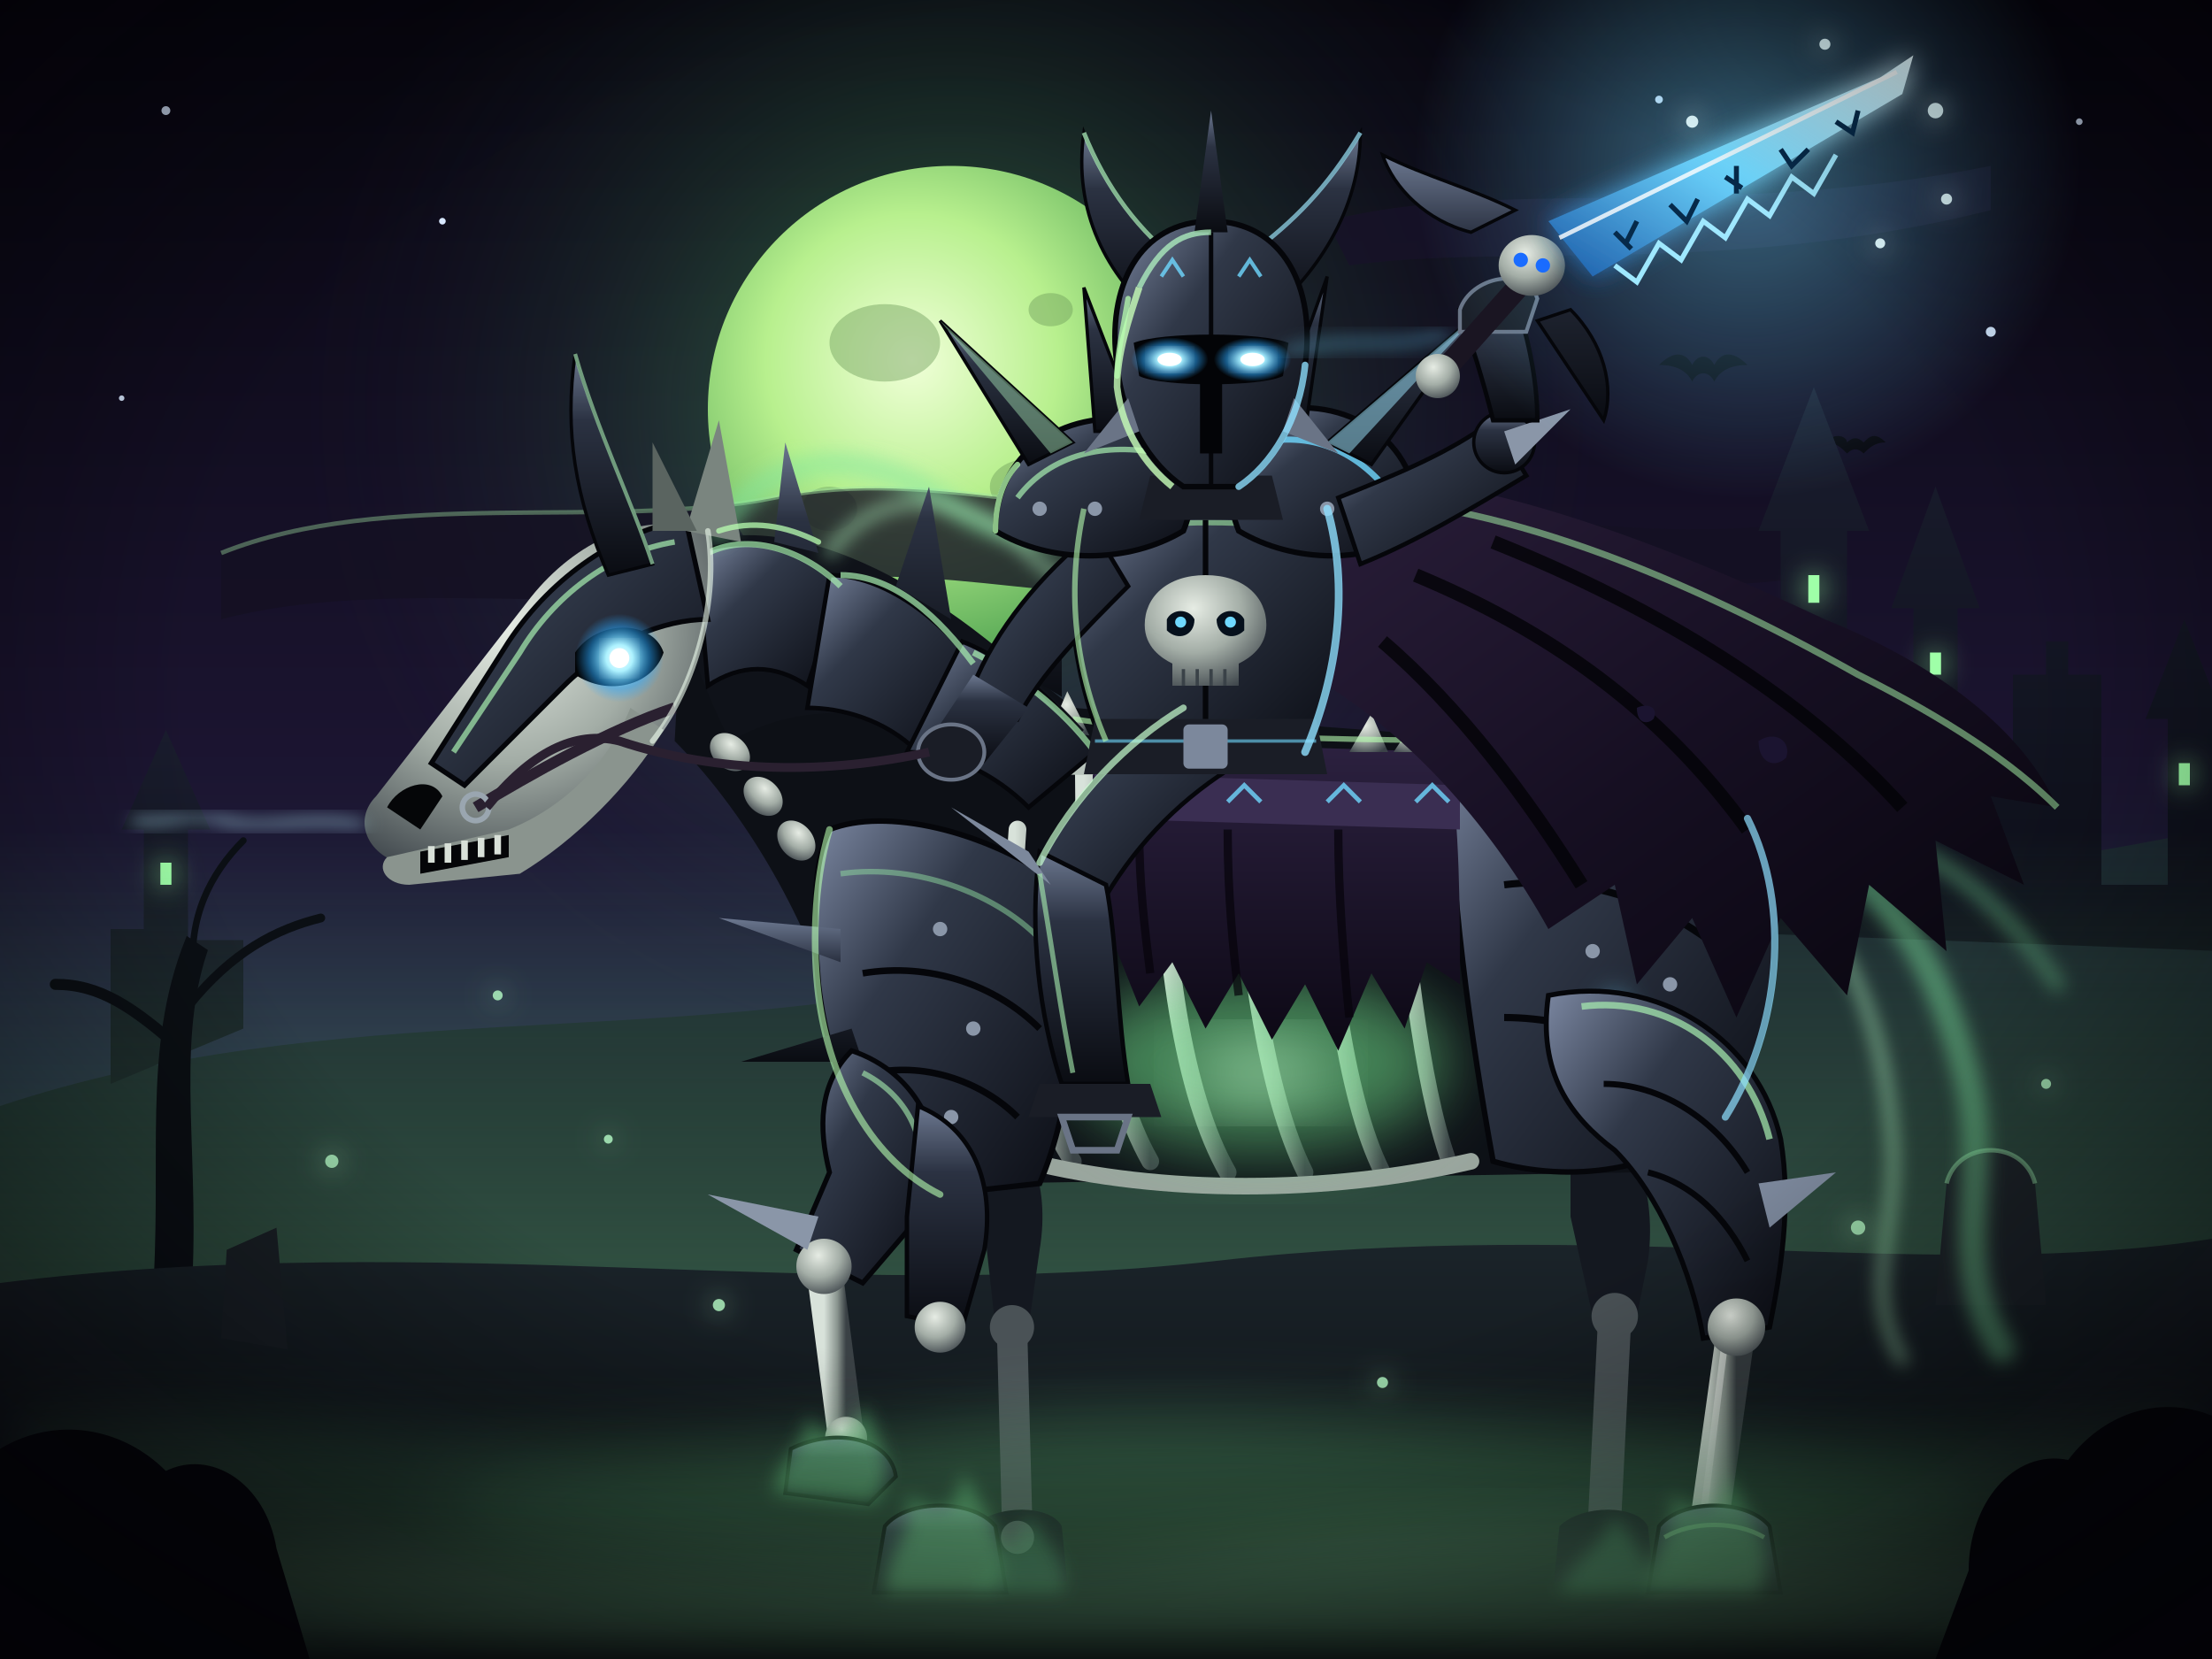
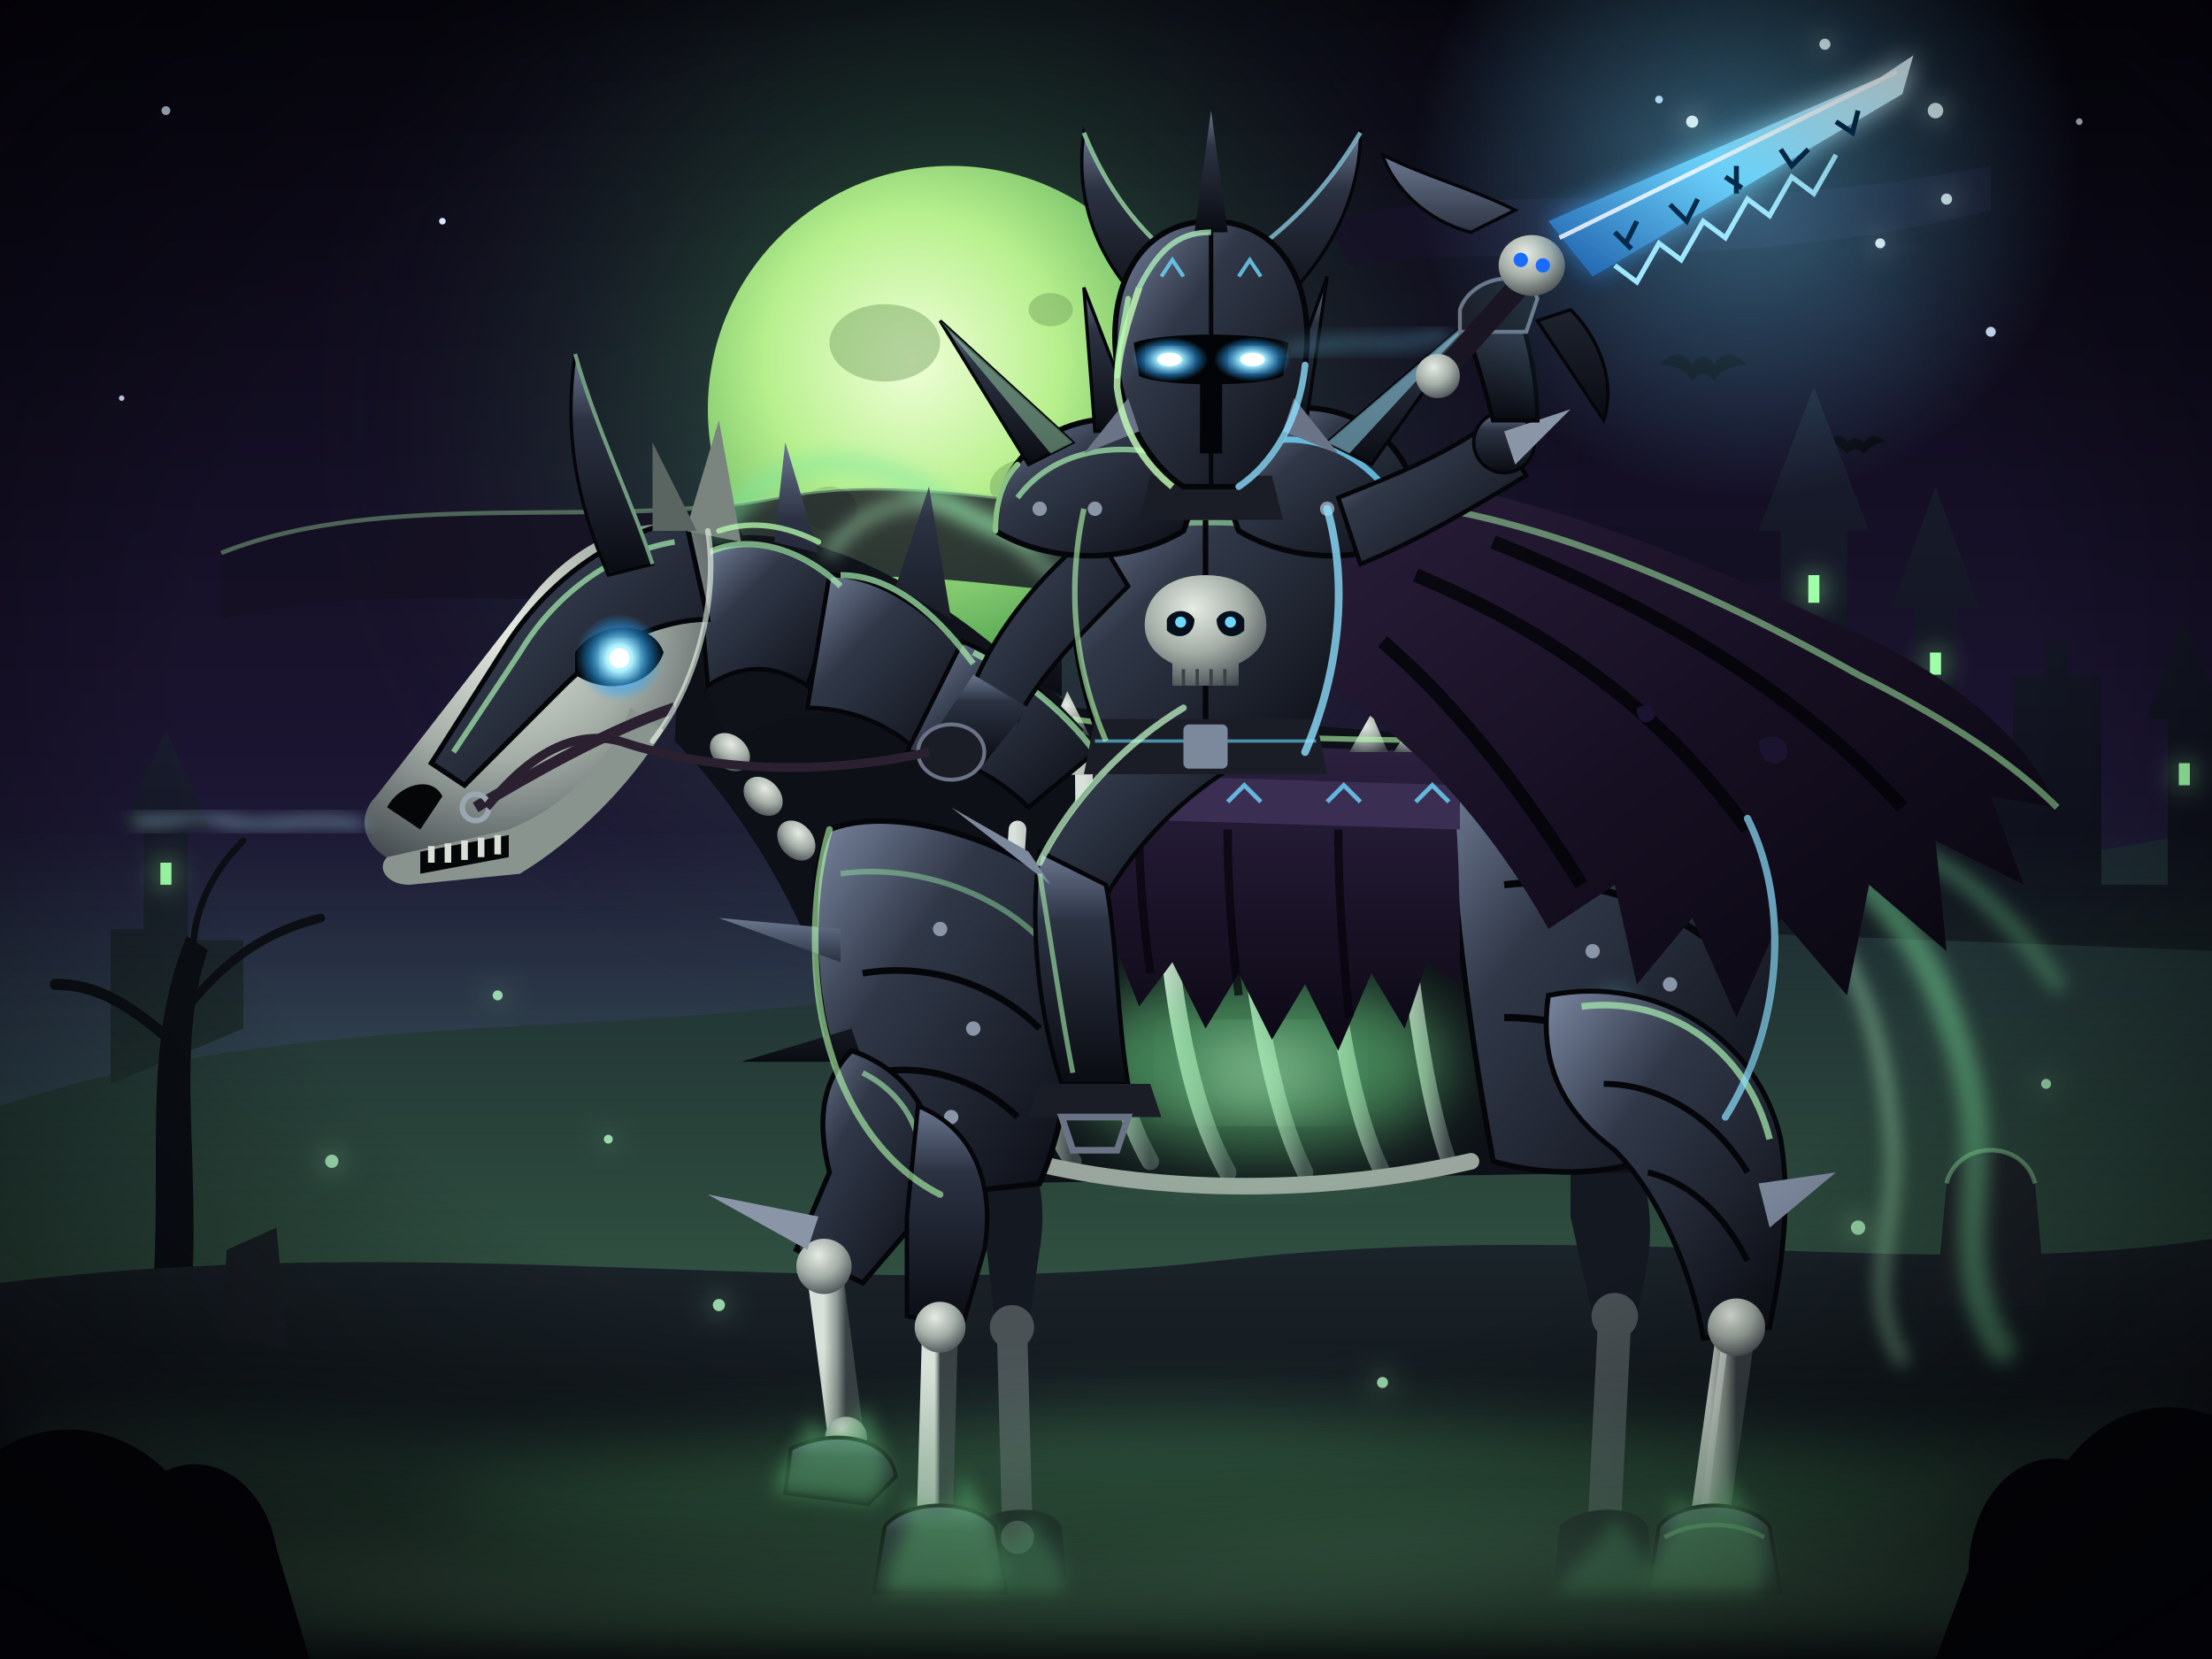
<svg xmlns="http://www.w3.org/2000/svg" viewBox="0 0 400 300" width="400" height="300">
  <defs>
    <linearGradient id="c5b-sky" x1="0" y1="0" x2="0" y2="1">
      <stop offset="0" stop-color="#07060f" />
      <stop offset="0.45" stop-color="#1b1430" />
      <stop offset="0.8" stop-color="#23324a" />
      <stop offset="1" stop-color="#1a2a2e" />
    </linearGradient>
    <radialGradient id="c5b-moonHalo" cx="0.5" cy="0.5" r="0.5">
      <stop offset="0" stop-color="#b8ff9a" stop-opacity="0.55" />
      <stop offset="0.35" stop-color="#5fd07a" stop-opacity="0.22" />
      <stop offset="1" stop-color="#1b1430" stop-opacity="0" />
    </radialGradient>
    <radialGradient id="c5b-moon" cx="0.42" cy="0.4" r="0.6">
      <stop offset="0" stop-color="#f0ffd8" />
      <stop offset="0.5" stop-color="#b8f08e" />
      <stop offset="1" stop-color="#5fae5a" />
    </radialGradient>
-     <linearGradient id="c5b-castle" x1="0" y1="0" x2="0" y2="1">
+     <linearGradient id="c5b-castle" data-tx="stone-fine" x1="0" y1="0" x2="0" y2="1">
      <stop offset="0" stop-color="#1a1d2e" />
      <stop offset="1" stop-color="#0c0e18" />
    </linearGradient>
-     <linearGradient id="c5b-hill" x1="0" y1="0" x2="0" y2="1">
+     <linearGradient id="c5b-hill" data-tx="ground-soft" x1="0" y1="0" x2="0" y2="1">
      <stop offset="0" stop-color="#1d2a33" />
      <stop offset="1" stop-color="#0a0f14" />
    </linearGradient>
-     <linearGradient id="c5b-ground" x1="0" y1="0" x2="0" y2="1">
+     <linearGradient id="c5b-ground" data-tx="ground-soft" x1="0" y1="0" x2="0" y2="1">
      <stop offset="0" stop-color="#1b242a" />
      <stop offset="1" stop-color="#06080b" />
    </linearGradient>
-     <linearGradient id="c5b-steel" x1="0" y1="0" x2="1" y2="1">
+     <linearGradient id="c5b-steel" data-tx="metal-soft" x1="0" y1="0" x2="1" y2="1">
      <stop offset="0" stop-color="#7a86a0" />
      <stop offset="0.35" stop-color="#303848" />
      <stop offset="1" stop-color="#0b0d14" />
    </linearGradient>
-     <linearGradient id="c5b-steelV" x1="0" y1="0" x2="0" y2="1">
+     <linearGradient id="c5b-steelV" data-tx="metal-fine" x1="0" y1="0" x2="0" y2="1">
      <stop offset="0" stop-color="#6c7890" />
      <stop offset="0.3" stop-color="#2b3242" />
      <stop offset="1" stop-color="#0a0c12" />
    </linearGradient>
    <linearGradient id="c5b-steelRim" x1="0" y1="0" x2="1" y2="0">
      <stop offset="0" stop-color="#9fe8a0" />
      <stop offset="0.25" stop-color="#3a4a4a" />
      <stop offset="1" stop-color="#0c0e16" />
    </linearGradient>
-     <radialGradient id="c5b-bone" cx="0.4" cy="0.3" r="0.8">
+     <radialGradient id="c5b-bone" data-tx="marble-fine" cx="0.4" cy="0.3" r="0.8">
      <stop offset="0" stop-color="#e6ece4" />
      <stop offset="0.5" stop-color="#a3ada6" />
      <stop offset="1" stop-color="#3b4248" />
    </radialGradient>
-     <linearGradient id="c5b-boneV" x1="0" y1="0" x2="1" y2="0">
+     <linearGradient id="c5b-boneV" data-tx="marble-fine" x1="0" y1="0" x2="1" y2="0">
      <stop offset="0" stop-color="#d8e2da" />
      <stop offset="0.6" stop-color="#8a958f" />
      <stop offset="1" stop-color="#3a4145" />
    </linearGradient>
    <linearGradient id="c5b-blade" x1="0" y1="1" x2="1" y2="0">
      <stop offset="0" stop-color="#1a5aa8" />
      <stop offset="0.5" stop-color="#6fd8ff" />
      <stop offset="1" stop-color="#e6fbff" />
    </linearGradient>
-     <linearGradient id="c5b-cape" x1="0" y1="0" x2="1" y2="1">
+     <linearGradient id="c5b-cape" data-tx="cloth" x1="0" y1="0" x2="1" y2="1">
      <stop offset="0" stop-color="#2a1e3a" />
      <stop offset="0.5" stop-color="#160f22" />
      <stop offset="1" stop-color="#07050c" />
    </linearGradient>
-     <linearGradient id="c5b-cloth" x1="0" y1="0" x2="0" y2="1">
+     <linearGradient id="c5b-cloth" data-tx="cloth" x1="0" y1="0" x2="0" y2="1">
      <stop offset="0" stop-color="#2c2140" />
      <stop offset="1" stop-color="#0c0814" />
    </linearGradient>
    <radialGradient id="c5b-eye" cx="0.5" cy="0.5" r="0.5">
      <stop offset="0" stop-color="#ffffff" />
      <stop offset="0.3" stop-color="#9ff0ff" />
      <stop offset="0.7" stop-color="#2aa8ff" stop-opacity="0.5" />
      <stop offset="1" stop-color="#2aa8ff" stop-opacity="0" />
    </radialGradient>
    <radialGradient id="c5b-bladeHalo" cx="0.5" cy="0.5" r="0.5">
      <stop offset="0" stop-color="#6fd8ff" stop-opacity="0.45" />
      <stop offset="1" stop-color="#6fd8ff" stop-opacity="0" />
    </radialGradient>
    <linearGradient id="c5b-mist" x1="0" y1="0" x2="0" y2="1">
      <stop offset="0" stop-color="#7fd89a" stop-opacity="0" />
      <stop offset="1" stop-color="#7fd89a" stop-opacity="0.35" />
    </linearGradient>
    <radialGradient id="c5b-vig" cx="0.5" cy="0.42" r="0.75">
      <stop offset="0.55" stop-color="#000" stop-opacity="0" />
      <stop offset="1" stop-color="#020106" stop-opacity="0.85" />
    </radialGradient>
    <filter id="c5b-glow" x="-50%" y="-50%" width="200%" height="200%">
      <feGaussianBlur stdDeviation="2.5" result="b" />
      <feMerge>
        <feMergeNode in="b" />
        <feMergeNode in="SourceGraphic" />
      </feMerge>
    </filter>
    <filter id="c5b-soft" x="-30%" y="-30%" width="160%" height="160%">
      <feGaussianBlur stdDeviation="6" />
    </filter>
    <filter id="c5b-blur" x="-20%" y="-20%" width="140%" height="140%">
      <feGaussianBlur stdDeviation="1.5" />
    </filter>
  </defs>
  <rect id="c5b-bg" width="400" height="300" fill="url(#c5b-sky)" />
  <circle cx="172" cy="74" r="120" fill="url(#c5b-moonHalo)" />
  <circle cx="172" cy="74" r="44" fill="url(#c5b-moon)" />
  <g fill="#6e9e5a" opacity="0.45">
    <ellipse cx="160" cy="62" rx="10" ry="7" />
    <ellipse cx="186" cy="88" rx="7" ry="5" />
    <ellipse cx="150" cy="92" rx="5" ry="4" />
    <ellipse cx="190" cy="56" rx="4" ry="3" />
  </g>
  <g opacity="0.8">
    <path d="M40,100 C70,88 110,96 140,90 C170,84 196,96 230,92 C260,88 290,100 330,94 L330,104 C290,110 256,100 228,106 C196,112 170,100 140,106 C110,112 70,104 40,112 Z" fill="#141022" />
    <path d="M240,40 C270,32 310,40 360,30 L360,38 C312,50 272,44 244,48 Z" fill="#171228" />
    <path d="M40,100 C70,88 110,96 140,90 C170,84 196,96 230,92" stroke="#9fe0a0" stroke-width="0.8" fill="none" opacity="0.5" />
  </g>
  <g fill="#d8e8ff">
    <circle cx="30" cy="20" r="0.8" />
    <circle cx="80" cy="40" r="0.6" />
    <circle cx="300" cy="18" r="0.7" />
    <circle cx="360" cy="60" r="0.9" />
    <circle cx="376" cy="22" r="0.6" />
    <circle cx="22" cy="72" r="0.5" />
  </g>
  <g fill="#07060c">
    <path d="M300,66 c3,-3 5,-2 6,0 c1,-2 3,-2 4,0 c1,-2 3,-3 6,0 c-3,0 -5,1 -6,3 c-1,-2 -3,-2 -4,0 c-1,-2 -3,-3 -6,-3 z" />
    <path d="M330,80 c2,-2 4,-1 4,0 c1,-1 2,-1 3,0 c1,-1 2,-2 4,0 c-2,0 -3,1 -4,2 c-1,-1 -2,-1 -3,0 c-1,-1 -2,-2 -4,-2 z" />
  </g>
  <path d="M0,200 C60,180 120,190 180,176 C240,164 300,170 400,150 L400,240 L0,240 Z" fill="url(#c5b-hill)" />
  <g id="c5b-castleG" fill="url(#c5b-castle)">
    <path d="M296,168 L296,120 L302,120 L302,112 L306,112 L306,120 L312,120 L312,140 L322,140 L322,96 L318,96 L328,70 L338,96 L334,96 L334,140 L346,140 L346,110 L342,110 L350,88 L358,110 L354,110 L354,140 L364,140 L364,122 L370,122 L370,116 L374,116 L374,122 L380,122 L380,160 L392,160 L392,130 L388,130 L395,112 L402,130 L402,172 Z" />
    <path d="M20,196 L20,168 L26,168 L26,150 L22,150 L30,132 L38,150 L34,150 L34,170 L44,170 L44,186 Z" />
  </g>
  <g fill="#9fffa8" filter="url(#c5b-glow)">
    <rect x="327" y="104" width="2" height="5" />
    <rect x="349" y="118" width="2" height="4" />
    <rect x="304" y="128" width="2" height="4" />
    <rect x="394" y="138" width="2" height="4" />
    <rect x="29" y="156" width="2" height="4" />
  </g>
  <rect x="0" y="150" width="400" height="90" fill="url(#c5b-mist)" />
-   <g fill="#0b0f14" stroke="#0b0f14" stroke-linecap="round">
+   <g fill="#0b0f14" stroke="#0b0f14" stroke-linecap="round" filter="url(#tx-bark-fine)">
    <path d="M28,236 C30,210 26,190 34,170 L37,172 C31,190 36,210 34,236 Z" />
    <path d="M33,190 C24,182 18,178 10,178" stroke-width="2" fill="none" />
    <path d="M34,182 C42,172 50,168 58,166" stroke-width="1.6" fill="none" />
    <path d="M35,176 C34,166 38,158 44,152" stroke-width="1.2" fill="none" />
  </g>
  <path d="M0,232 C80,222 150,236 220,228 C290,220 350,232 400,224 L400,300 L0,300 Z" fill="url(#c5b-ground)" />
-   <path d="M350,236 L352,214 C354,206 366,206 368,214 L370,236 Z" fill="#1c2228" />
+   <path d="M350,236 L352,214 C354,206 366,206 368,214 L370,236 Z" fill="#1c2228" filter="url(#tx-stone-fine)" />
  <path d="M352,214 C354,206 366,206 368,214" stroke="#8fd8a0" stroke-width="0.8" fill="none" opacity="0.5" />
-   <path d="M40,242 L41,226 L50,222 L52,244 Z" fill="#1a2026" />
+   <path d="M40,242 L41,226 L50,222 L52,244 Z" fill="#1a2026" filter="url(#tx-stone-fine)" />
  <ellipse cx="220" cy="272" rx="140" ry="14" fill="#6fe08a" opacity="0.14" filter="url(#c5b-soft)" />
  <g id="c5b-horse">
-     <path d="M178,200 C186,204 190,214 188,226 L186,240 L180,240 L178,222 Z" fill="#141820" />
-     <path d="M284,196 C294,200 300,214 298,228 L296,238 L288,238 L284,220 Z" fill="#141820" />
+     <path d="M178,200 C186,204 190,214 188,226 L186,240 L180,240 L178,222 Z" fill="#141820" filter="url(#tx-metal-fine)" />
+     <path d="M284,196 C294,200 300,214 298,228 L296,238 L288,238 L284,220 Z" fill="#141820" filter="url(#tx-metal-fine)" />
    <g stroke-linecap="round" fill="none">
      <path d="M183,240 L184,278" stroke="#4a5256" stroke-width="5.5" />
      <path d="M292,238 L290,278" stroke="#4a5256" stroke-width="6" />
    </g>
    <g transform="translate(0,12)">
      <path d="M176,264 C180,260 190,260 192,264 L193,274 L175,274 Z" fill="#11141c" />
    </g>
    <g transform="translate(0,12)">
      <path d="M282,264 C286,260 296,260 298,264 L299,274 L281,274 Z" fill="#11141c" />
    </g>
    <circle cx="183" cy="240" r="4" fill="#4a5256" />
    <circle cx="184" cy="278" r="3" fill="#4a5256" />
    <circle cx="292" cy="238" r="4.2" fill="#4a5256" />
    <g fill="none" stroke-linecap="round" filter="url(#c5b-blur)">
      <path d="M312,150 C336,150 350,170 356,196 C360,214 352,228 362,244" stroke="#7fe8a0" stroke-width="5" opacity="0.45" />
      <path d="M312,154 C330,160 340,180 342,204 C344,222 336,232 344,246" stroke="#b8ffc8" stroke-width="2" opacity="0.55" />
      <path d="M310,152 C340,142 360,160 372,178" stroke="#7fe8a0" stroke-width="3" opacity="0.35" />
    </g>
    <path d="M124,98 C140,92 170,108 194,128 L300,136 C314,138 322,154 320,176 C318,196 306,208 296,212 L180,214 C166,212 156,202 152,188 C148,170 136,148 122,134 Z" fill="#0d1016" />
-     <g stroke-linecap="round" fill="none">
+     <g stroke-linecap="round" fill="none" filter="url(#tx-marble-fine)">
      <path d="M184,150 C182,176 186,198 194,210" stroke="url(#c5b-boneV)" stroke-width="3.2" />
      <path d="M196,140 C196,170 200,196 208,210" stroke="url(#c5b-boneV)" stroke-width="3.2" />
      <path d="M210,142 C210,172 214,198 222,212" stroke="url(#c5b-boneV)" stroke-width="3.2" />
      <path d="M224,142 C225,172 229,198 236,212" stroke="url(#c5b-boneV)" stroke-width="3" />
      <path d="M238,142 C240,172 243,198 250,212" stroke="url(#c5b-boneV)" stroke-width="3" />
      <path d="M252,142 C254,170 257,196 262,210" stroke="url(#c5b-boneV)" stroke-width="2.8" />
      <path d="M190,138 L270,140" stroke="#b9c4bc" stroke-width="4" />
      <path d="M186,210 C210,216 240,216 266,210" stroke="#9aa59e" stroke-width="3" />
      <path d="M266,144 C268,172 270,196 272,208" stroke="url(#c5b-boneV)" stroke-width="2.6" />
    </g>
    <ellipse cx="228" cy="192" rx="34" ry="16" fill="#6fe08a" opacity="0.55" filter="url(#c5b-soft)" />
    <ellipse cx="228" cy="194" rx="12" ry="6" fill="#c8ffd0" opacity="0.5" filter="url(#c5b-soft)" />
    <path d="M150,150 C160,146 178,150 192,160 C196,180 194,200 188,214 L170,216 C158,210 150,196 148,178 C147,166 147,156 150,150 Z" fill="url(#c5b-steel)" stroke="#05060a" stroke-width="1" />
    <path d="M152,158 C166,156 182,162 190,172" stroke="#8fdca0" stroke-width="1" fill="none" opacity="0.5" />
    <path d="M156,176 C168,174 180,178 188,186 M158,194 C168,192 178,196 184,202" stroke="#05060a" stroke-width="1.2" fill="none" />
    <path d="M152,168 L130,166 L152,174 Z M154,186 L134,192 L156,192 Z" fill="url(#c5b-steelV)" />
    <circle cx="170" cy="168" r="1.3" fill="#8a96a8" />
    <circle cx="176" cy="186" r="1.3" fill="#8a96a8" />
    <circle cx="172" cy="202" r="1.3" fill="#8a96a8" />
    <path d="M262,136 C284,130 306,134 316,148 C324,164 322,186 312,202 C300,212 284,214 270,210 C266,188 262,160 262,136 Z" fill="url(#c5b-steel)" stroke="#05060a" stroke-width="1" />
    <path d="M268,140 C288,136 304,140 314,152" stroke="#9fe8a0" stroke-width="1.3" fill="none" opacity="0.6" />
    <path d="M272,160 C288,158 304,164 316,176 M272,184 C286,184 300,190 310,198" stroke="#05060a" stroke-width="1.3" fill="none" />
    <g fill="#8a96a8">
      <circle cx="280" cy="150" r="1.3" />
      <circle cx="296" cy="152" r="1.3" />
      <circle cx="288" cy="172" r="1.3" />
      <circle cx="302" cy="178" r="1.3" />
    </g>
    <path d="M288,188 l4,-8 l4,8 m-4,-8 v12 m-5,-5 h10" stroke="#6fd8ff" stroke-width="0.9" fill="none" filter="url(#c5b-glow)" />
    <path d="M198,134 L262,136 C264,150 264,164 264,178 L258,174 L254,186 L248,176 L242,190 L236,178 L230,188 L224,176 L218,186 L212,174 L206,182 L202,172 L198,178 C197,164 197,148 198,134 Z" fill="url(#c5b-cloth)" />
    <path d="M206,150 C206,160 207,168 208,176 M222,150 C222,162 223,172 224,180 M242,150 C242,162 243,174 244,184" stroke="#05030a" stroke-width="1.5" fill="none" opacity="0.7" />
-     <path d="M198,140 L264,142 L264,150 L198,148 Z" fill="#3a2e52" />
+     <path d="M198,140 L264,142 L264,150 L198,148 Z" fill="#3a2e52" filter="url(#tx-cloth-fine)" />
    <path d="M204,144 l3,-3 l3,3 M222,145 l3,-3 l3,3 M240,145 l3,-3 l3,3 M256,145 l3,-3 l3,3" stroke="#6fd8ff" stroke-width="0.8" fill="none" opacity="0.8" />
    <g fill="url(#c5b-bone)">
      <path d="M244,136 l4,-7 l3,7 z" />
      <path d="M252,136 l4,-6 l3,6 z" />
      <path d="M190,132 l3,-7 l4,8 z" />
    </g>
    <path d="M194,130 C220,134 250,134 300,134" stroke="#b8ffb0" stroke-width="1" fill="none" opacity="0.6" />
    <path d="M280,180 C300,176 318,188 322,206 C324,218 322,230 320,240 L308,242 C306,230 300,216 292,208 C284,202 278,194 280,180 Z" fill="url(#c5b-steel)" stroke="#05060a" stroke-width="0.9" />
    <path d="M286,182 C302,180 316,190 320,206" stroke="#a8f0b0" stroke-width="1.2" fill="none" opacity="0.7" />
    <path d="M290,196 C300,196 310,202 316,212 M298,212 C306,214 312,220 316,228" stroke="#05060a" stroke-width="1.1" fill="none" />
    <path d="M318,214 L332,212 L320,222 Z" fill="#7c889c" />
    <path d="M314,240 L309,276" stroke="url(#c5b-boneV)" stroke-width="7" stroke-linecap="round" />
    <path d="M312,242 L308,274" stroke="#eef4ee" stroke-width="1.2" opacity="0.6" />
    <circle cx="314" cy="240" r="5.2" fill="url(#c5b-bone)" />
    <circle cx="309" cy="276" r="4" fill="url(#c5b-bone)" />
    <g transform="translate(0,12)">
      <path d="M300,264 C304,259 316,259 320,264 L322,276 L298,276 Z" fill="url(#c5b-steelV)" stroke="#05060a" stroke-width="0.7" />
    </g>
    <g transform="translate(0,12)">
      <path d="M301,266 C306,263 314,263 319,266" stroke="#9fe8a0" stroke-width="0.8" fill="none" opacity="0.6" />
    </g>
    <path d="M154,190 C166,194 172,206 168,218 L156,232 L144,226 L150,212 C148,204 148,196 154,190 Z" fill="url(#c5b-steel)" stroke="#05060a" stroke-width="0.9" />
    <path d="M156,194 C164,198 168,206 166,214" stroke="#a8f0b0" stroke-width="1" fill="none" opacity="0.6" />
    <path d="M149,229 L153,260" stroke="url(#c5b-boneV)" stroke-width="6.5" stroke-linecap="round" />
    <circle cx="149" cy="229" r="5" fill="url(#c5b-bone)" />
    <circle cx="153" cy="260" r="3.8" fill="url(#c5b-bone)" />
    <g transform="translate(1,8)">
      <path d="M142,254 C150,250 160,252 161,259 L156,264 L141,262 Z" fill="url(#c5b-steelV)" stroke="#05060a" stroke-width="0.7" />
    </g>
    <path d="M146,226 L128,216 L148,220 Z" fill="#8a96a8" />
    <path d="M166,200 C176,204 180,214 178,226 L174,240 L164,238 L164,220 Z" fill="url(#c5b-steelV)" stroke="#05060a" stroke-width="0.8" />
-     <path d="M170,240 L170,276" stroke="url(#c5b-boneV)" stroke-width="6.5" stroke-linecap="round" />
+     <path d="M170,240 L169,276" stroke="url(#c5b-boneV)" stroke-width="6.5" stroke-linecap="round" />
    <circle cx="170" cy="240" r="4.6" fill="url(#c5b-bone)" />
    <circle cx="170" cy="276" r="3.6" fill="url(#c5b-bone)" />
    <g transform="translate(0,12)">
      <path d="M160,264 C164,259 176,259 180,264 L182,276 L158,276 Z" fill="url(#c5b-steelV)" stroke="#05060a" stroke-width="0.7" />
    </g>
-     <path d="M122,100 C140,90 170,104 196,132 L186,142 C168,130 150,124 132,134 C126,122 122,110 122,100 Z" fill="#0f1219" />
+     <path d="M122,100 C140,90 170,104 196,132 L186,142 C168,130 150,124 132,134 C126,122 122,110 122,100 Z" fill="#0f1219" filter="url(#tx-metal-fine)" />
    <path d="M126,100 C136,96 146,100 152,106 L146,124 C140,120 134,120 128,124 Z" fill="url(#c5b-steel)" stroke="#05060a" stroke-width="0.8" />
    <path d="M150,104 C160,104 170,112 176,120 L166,136 C160,130 152,128 146,128 Z" fill="url(#c5b-steel)" stroke="#05060a" stroke-width="0.8" />
    <path d="M174,116 C184,120 192,128 198,136 L186,146 C180,140 172,136 164,136 Z" fill="url(#c5b-steel)" stroke="#05060a" stroke-width="0.8" />
    <path d="M128,100 C136,96 146,100 152,106 M152,104 C162,104 170,112 176,120 M176,118 C184,122 192,128 198,136" stroke="#a8f0b0" stroke-width="1.1" fill="none" opacity="0.7" />
    <g fill="url(#c5b-bone)">
      <ellipse cx="132" cy="136" rx="4" ry="3" transform="rotate(40 132 136)" />
      <ellipse cx="138" cy="144" rx="4" ry="3" transform="rotate(45 138 144)" />
      <ellipse cx="144" cy="152" rx="4" ry="3" transform="rotate(50 144 152)" />
    </g>
    <g fill="none" stroke-linecap="round" filter="url(#c5b-blur)">
      <path d="M130,96 C140,80 158,82 170,90 C178,96 186,98 194,96" stroke="#7fe8a0" stroke-width="4" opacity="0.5" />
      <path d="M150,100 C160,86 176,90 186,100 C194,108 204,108 212,104" stroke="#b8ffc8" stroke-width="2" opacity="0.55" />
    </g>
    <path d="M140,98 L142,80 L148,100 Z M162,106 L168,88 L172,112 Z M182,120 L192,104 L192,126 Z" fill="url(#c5b-steelV)" />
    <path d="M128,96 C130,108 126,124 118,134 C110,142 102,150 94,154 L72,156 C66,154 64,148 68,144 L96,108 C104,98 116,92 128,96 Z" fill="url(#c5b-bone)" />
-     <path d="M120,132 C114,142 104,152 94,158 L74,160 C70,160 68,157 70,155 L92,150 C102,146 110,138 114,128 Z" fill="#8a948e" />
+     <path d="M120,132 C114,142 104,152 94,158 L74,160 C70,160 68,157 70,155 L92,150 C102,146 110,138 114,128 Z" fill="#8a948e" filter="url(#tx-marble-fine)" />
    <path d="M76,154 L92,151 L92,155 L76,158 Z" fill="#050608" />
    <g stroke="#d8e0d8" stroke-width="1.2">
      <path d="M78,153 v3 M81,152.5 v3.5 M84,152 v3.5 M87,151.5 v3.5 M90,151 v3.5" />
    </g>
    <path d="M70,146 C72,142 78,140 80,144 L76,150 Z" fill="#050608" />
    <path d="M124,94 C112,96 100,104 92,116 L78,138 L84,142 L102,124 C110,116 120,112 128,112 Z" fill="url(#c5b-steel)" stroke="#05060a" stroke-width="0.9" />
    <path d="M122,98 C110,100 100,108 94,118 L82,136" stroke="#a8f0b0" stroke-width="1" fill="none" opacity="0.7" />
    <path d="M110,104 C104,90 102,78 104,64 C108,78 114,90 118,102 Z" fill="url(#c5b-steelV)" stroke="#05060a" stroke-width="0.6" />
    <path d="M104,64 C108,78 114,90 118,102" stroke="#b8ffc8" stroke-width="0.7" fill="none" opacity="0.6" />
-     <path d="M124,96 L130,76 L134,98 Z" fill="#7a857f" />
-     <path d="M118,96 L118,80 L126,96 Z" fill="#5a6460" />
+     <g filter="url(#tx-marble-fine)">
+       <path d="M124,96 L130,76 L134,98 Z" fill="#7a857f" />
+       <path d="M118,96 L118,80 L126,96 Z" fill="#5a6460" />
+     </g>
    <path d="M104,118 C108,112 118,112 120,118 C118,124 110,126 104,122 Z" fill="#030406" />
    <circle cx="112" cy="119" r="8" fill="url(#c5b-eye)" />
    <circle cx="112" cy="119" r="1.8" fill="#ffffff" filter="url(#c5b-glow)" />
    <path d="M86,146 C96,140 110,132 122,128" stroke="#2a2030" stroke-width="2" fill="none" />
    <circle cx="86" cy="146" r="2.4" fill="none" stroke="#9aa6b0" stroke-width="1" />
    <path d="M66,150 C56,146 48,152 40,148 C34,145 30,150 24,148" stroke="#b8f0ff" stroke-width="3" fill="none" opacity="0.35" filter="url(#c5b-blur)" />
  </g>
  <g filter="url(#c5b-blur)" opacity="0.85">
    <path d="M160,288 C160,280 166,278 164,270 C170,276 174,272 174,266 C178,274 184,280 180,288 Z" fill="#6fe08a" opacity="0.6" />
    <path d="M298,288 C298,280 304,278 302,270 C308,276 312,272 312,266 C316,274 322,280 318,288 Z" fill="#6fe08a" opacity="0.6" />
    <path d="M140,270 C140,264 146,262 146,256 C150,262 154,260 156,254 C160,262 162,266 158,272 Z" fill="#6fe08a" opacity="0.55" />
    <path d="M176,288 C178,282 184,280 186,274 C190,280 194,284 192,288 Z M282,288 C284,282 290,280 292,274 C296,280 300,284 298,288 Z" fill="#4fb070" opacity="0.5" />
  </g>
  <g id="c5b-capeG">
    <path d="M236,86 C262,84 296,96 330,112 C350,120 366,132 372,146 L360,144 L366,160 L350,152 L352,172 L338,160 L334,180 L322,166 L314,184 L306,166 L296,178 L292,160 L280,168 C270,150 256,134 240,124 Z" fill="url(#c5b-cape)" />
    <path d="M240,90 C270,90 304,104 336,122 C352,130 364,138 372,146" stroke="#9fe8a0" stroke-width="1.2" fill="none" opacity="0.55" />
    <path d="M256,104 C280,114 300,128 316,150 M270,98 C300,110 326,126 344,146 M250,116 C264,128 276,144 286,160" stroke="#030206" stroke-width="2.5" fill="none" opacity="0.8" />
    <path d="M318,134 c3,-2 6,0 5,3 c-2,2 -5,1 -5,-3 z M296,128 c2,-1 4,0 3,2 c-1,1 -3,1 -3,-2 z" fill="#1b1430" />
  </g>
  <g id="c5b-rider">
    <path d="M214,128 C204,134 194,144 188,156 L200,162 C206,152 214,144 224,138 Z" fill="url(#c5b-steel)" stroke="#05060a" stroke-width="0.8" />
    <path d="M188,154 C186,168 188,184 192,196 L204,196 C202,184 202,170 200,160 Z" fill="url(#c5b-steelV)" stroke="#05060a" stroke-width="0.8" />
    <path d="M186,154 L172,146 L190,160 Z" fill="#7c889c" />
    <path d="M188,158 C190,170 192,184 194,194" stroke="#a8f0b0" stroke-width="0.9" fill="none" opacity="0.6" />
    <path d="M188,196 L208,196 L210,202 L186,202 Z" fill="#1a1d26" />
    <path d="M192,202 L204,202 L202,208 L194,208 Z" fill="none" stroke="#6a7486" stroke-width="1.2" />
    <path d="M196,92 C204,88 232,88 240,92 C244,106 242,122 236,136 L200,136 C194,122 192,106 196,92 Z" fill="url(#c5b-steel)" stroke="#05060a" stroke-width="1" />
    <path d="M200,96 C212,94 226,94 236,96" stroke="#9fe8a0" stroke-width="1" fill="none" opacity="0.6" />
    <path d="M218,94 L218,134" stroke="#05060a" stroke-width="1" />
    <path d="M218,104 C225,104 229,108 229,113 C229,117 226,119 224,120 L224,124 L212,124 L212,120 C210,119 207,117 207,113 C207,108 211,104 218,104 Z" fill="url(#c5b-bone)" />
    <path d="M211,112 C212,110 215,110 216,112 C216,115 213,116 211,114 Z M225,112 C224,110 221,110 220,112 C220,115 223,116 225,114 Z" fill="#06101c" />
    <circle cx="213.5" cy="112.5" r="1" fill="#6fd8ff" />
    <circle cx="222.5" cy="112.5" r="1" fill="#6fd8ff" />
    <path d="M214,121 v3 M216.5,121 v3 M219,121 v3 M221.5,121 v3" stroke="#3a4248" stroke-width="0.6" />
-     <path d="M198,130 L238,130 L240,140 L196,140 Z" fill="#1a1d26" />
+     <path d="M198,130 L238,130 L240,140 L196,140 Z" fill="#1a1d26" filter="url(#tx-leather-fine)" />
    <path d="M198,134 L238,134" stroke="#6fd8ff" stroke-width="0.6" opacity="0.6" />
    <rect x="214" y="131" width="8" height="8" rx="1" fill="#7c889c" />
    <path d="M198,96 C188,104 180,114 176,124 L184,130 C188,122 196,114 204,106 Z" fill="url(#c5b-steel)" stroke="#05060a" stroke-width="0.8" />
    <path d="M176,122 L168,134 L178,138 L186,128 Z" fill="url(#c5b-steelV)" />
    <ellipse cx="172" cy="136" rx="6" ry="5" fill="#1a1d26" stroke="#6a7486" stroke-width="0.7" />
    <path d="M168,136 C150,140 130,140 112,134 C104,132 96,136 88,146" stroke="#2a2030" stroke-width="1.6" fill="none" />
    <g id="c5b-pauldronL">
      <path d="M180,96 C180,82 192,74 206,76 C214,78 218,86 214,96 C204,102 190,102 180,96 Z" fill="url(#c5b-steel)" stroke="#05060a" stroke-width="1" />
      <path d="M184,90 C190,82 200,80 210,82" stroke="#a8f0b0" stroke-width="1" fill="none" opacity="0.7" />
      <path d="M186,84 L170,58 L194,80 Z" fill="url(#c5b-steelV)" stroke="#05060a" stroke-width="0.6" />
      <path d="M198,78 L196,52 L206,78 Z" fill="url(#c5b-steelV)" stroke="#05060a" stroke-width="0.6" />
      <path d="M170,58 L194,80 L190,82 Z" fill="#b8ffc8" opacity="0.4" />
      <circle cx="198" cy="92" r="1.3" fill="#8a96a8" />
      <circle cx="188" cy="92" r="1.3" fill="#8a96a8" />
    </g>
    <g id="c5b-pauldronR">
      <path d="M256,96 C258,82 246,72 232,74 C224,76 220,86 224,96 C234,102 248,102 256,96 Z" fill="url(#c5b-steel)" stroke="#05060a" stroke-width="1" />
      <path d="M252,90 C246,82 238,78 228,80" stroke="#6fd8ff" stroke-width="1.1" fill="none" opacity="0.8" />
      <path d="M248,84 L268,56 L240,80 Z" fill="url(#c5b-steelV)" stroke="#05060a" stroke-width="0.6" />
      <path d="M236,78 L240,50 L230,78 Z" fill="url(#c5b-steelV)" stroke="#05060a" stroke-width="0.6" />
      <path d="M268,56 L240,80 L244,82 Z" fill="#9fe8ff" opacity="0.5" />
      <circle cx="240" cy="92" r="1.3" fill="#8a96a8" />
      <circle cx="250" cy="90" r="1.3" fill="#8a96a8" />
    </g>
    <g id="c5b-helm">
-       <path d="M208,86 L230,86 L232,94 L206,94 Z" fill="#1a1d26" />
+       <path d="M208,86 L230,86 L232,94 L206,94 Z" fill="#1a1d26" filter="url(#tx-metal-fine)" />
      <path d="M210,58 C200,50 194,38 196,24 C200,34 206,42 214,48 Z" fill="url(#c5b-steelV)" stroke="#05060a" stroke-width="0.6" />
      <path d="M228,58 C238,50 246,38 246,24 C240,34 234,40 226,46 Z" fill="url(#c5b-steelV)" stroke="#05060a" stroke-width="0.6" />
      <path d="M196,24 C200,34 206,42 214,48" stroke="#b8ffc8" stroke-width="0.8" fill="none" opacity="0.7" />
      <path d="M246,24 C240,34 234,40 226,46" stroke="#9fe8ff" stroke-width="0.8" fill="none" opacity="0.7" />
      <path d="M219,40 C232,40 238,52 236,66 C235,76 230,84 224,88 L214,88 C208,84 203,76 202,66 C200,52 206,40 219,40 Z" fill="url(#c5b-steel)" stroke="#05060a" stroke-width="1" />
      <path d="M216,42 L219,20 L222,42 Z" fill="url(#c5b-steelV)" />
      <path d="M219,42 L219,88" stroke="#05060a" stroke-width="0.8" />
      <path d="M206,52 C210,44 214,42 219,42" stroke="#b8ffc8" stroke-width="1" fill="none" opacity="0.7" />
      <path d="M205,62 C210,60 228,60 233,62 L232,68 C228,70 210,70 206,68 Z" fill="#030407" />
      <path d="M217,68 L221,68 L221,82 L217,82 Z" fill="#030407" />
      <ellipse cx="211.5" cy="65" rx="7" ry="4" fill="url(#c5b-eye)" />
      <ellipse cx="226.5" cy="65" rx="7" ry="4" fill="url(#c5b-eye)" />
      <ellipse cx="211.5" cy="65" rx="2.2" ry="1.2" fill="#ffffff" filter="url(#c5b-glow)" />
      <ellipse cx="226.5" cy="65" rx="2.2" ry="1.2" fill="#ffffff" filter="url(#c5b-glow)" />
      <path d="M204,72 L196,82 L206,78 Z M234,72 L242,82 L232,78 Z" fill="#6a7486" />
      <path d="M210,50 l2,-3 l2,3 M224,50 l2,-3 l2,3" stroke="#6fd8ff" stroke-width="0.7" fill="none" opacity="0.8" />
      <path d="M232,64 C244,60 252,64 262,60" stroke="#6fd8ff" stroke-width="1.6" fill="none" opacity="0.45" filter="url(#c5b-blur)" />
    </g>
    <path d="M242,90 C252,86 262,82 270,76 L276,86 C266,92 256,98 246,102 Z" fill="url(#c5b-steel)" stroke="#05060a" stroke-width="0.8" />
    <circle cx="272" cy="80" r="5.5" fill="url(#c5b-steelV)" stroke="#05060a" stroke-width="0.6" />
    <path d="M272,78 L284,74 L274,84 Z" fill="#8a96a8" />
    <path d="M270,76 C268,68 266,62 264,56 L274,54 C276,60 278,68 278,76 Z" fill="url(#c5b-steelV)" stroke="#05060a" stroke-width="0.8" />
    <path d="M264,56 C266,50 276,48 278,54 L276,60 L264,60 Z" fill="#1a1d26" stroke="#6a7486" stroke-width="0.7" />
  </g>
  <g id="c5b-sword">
    <circle cx="316" cy="30" r="60" fill="url(#c5b-bladeHalo)" />
    <path d="M262,66 L278,48" stroke="#1a1522" stroke-width="4" stroke-linecap="round" />
    <circle cx="260" cy="68" r="4" fill="url(#c5b-bone)" />
    <path d="M266,42 C258,40 252,34 250,28 C258,32 266,34 274,38 Z M284,56 C290,62 292,70 290,76 C286,70 282,64 278,58 Z" fill="url(#c5b-steelV)" stroke="#05060a" stroke-width="0.6" />
    <ellipse cx="277" cy="48" rx="6" ry="5.5" fill="url(#c5b-bone)" />
    <circle cx="275" cy="47" r="1.3" fill="#1a6cff" />
    <circle cx="279" cy="48" r="1.3" fill="#1a6cff" />
    <path d="M280,40 L340,14 L346,10 L344,17 L288,50 Z" fill="url(#c5b-blade)" filter="url(#c5b-glow)" />
    <path d="M282,43 L343,13" stroke="#ffffff" stroke-width="0.8" opacity="0.8" />
    <path d="M292,48 L296,51 L300,44 L304,47 L308,40 L312,43 L316,36 L320,39 L324,32 L328,35 L332,28" stroke="#9fe8ff" stroke-width="0.9" fill="none" />
    <g stroke="#062a4a" stroke-width="0.9" fill="none">
      <path d="M292,42 l3,3 m1,-5 l-2,4 M302,37 l3,3 l2,-4 M312,32 l3,2 m-1,-4 v5 M322,27 l2,3 l3,-3 M332,22 l3,2 l1,-4" />
    </g>
    <g fill="#dffaff" filter="url(#c5b-glow)">
      <circle cx="350" cy="20" r="1.4" />
      <circle cx="330" cy="8" r="1" />
      <circle cx="352" cy="36" r="1" />
      <circle cx="306" cy="22" r="1.1" />
      <circle cx="340" cy="44" r="0.9" />
    </g>
  </g>
  <g fill="none" stroke-linecap="round">
    <path d="M214,128 C204,134 194,144 188,156" stroke="#c8ffd0" stroke-width="1.2" opacity="0.7" />
    <path d="M240,92 C244,106 242,122 236,136" stroke="#8fe0ff" stroke-width="1.4" opacity="0.8" />
    <path d="M236,66 C235,76 230,84 224,88" stroke="#8fe0ff" stroke-width="1.2" opacity="0.8" />
    <path d="M150,150 C147,160 147,172 148,180 C150,196 158,210 170,216" stroke="#b8ffb0" stroke-width="1.2" opacity="0.6" />
    <path d="M316,148 C324,164 322,186 312,202" stroke="#8fe0ff" stroke-width="1.3" opacity="0.7" />
    <path d="M128,96 C130,108 126,124 118,134" stroke="#f0fff0" stroke-width="1" opacity="0.6" />
  </g>
  <path d="M206,52 C204,58 202,64 202,70 C203,78 207,84 212,88" stroke="#c8ffb8" stroke-width="1.2" fill="none" opacity="0.8" />
  <path d="M196,92 C193,106 194,120 200,134" stroke="#b8ffb0" stroke-width="1" fill="none" opacity="0.6" />
  <g stroke="#b8ffb0" fill="none" stroke-linecap="round" opacity="0.75">
    <path d="M204,54 C203,60 202,64 202,68" stroke-width="1" />
    <path d="M180,96 C180,90 182,86 184,84" stroke-width="1" />
    <path d="M130,96 C136,94 142,95 148,98" stroke-width="1" />
  </g>
  <path d="M-20,262 C40,248 100,270 170,258 C240,246 300,272 420,254 L420,300 L-20,300 Z" fill="#6fcf8a" opacity="0.22" filter="url(#c5b-soft)" />
  <path d="M-20,284 C60,270 140,292 220,280 C300,268 360,290 420,278 L420,300 L-20,300 Z" fill="#9fe8b0" opacity="0.2" filter="url(#c5b-soft)" />
  <g fill="#b8ffc8" filter="url(#c5b-glow)" opacity="0.8">
    <circle cx="60" cy="210" r="1.2" />
    <circle cx="90" cy="180" r="0.9" />
    <circle cx="130" cy="236" r="1.1" />
    <circle cx="336" cy="222" r="1.3" />
    <circle cx="370" cy="196" r="0.9" />
    <circle cx="250" cy="250" r="1" />
    <circle cx="110" cy="206" r="0.8" />
  </g>
  <path d="M0,300 L0,262 C10,256 22,258 30,266 C38,262 48,268 50,280 L56,300 Z" fill="#05070a" />
  <path d="M400,300 L400,256 C390,252 380,256 374,264 C364,262 356,272 356,284 L350,300 Z" fill="#05070a" />
  <rect width="400" height="300" fill="url(#c5b-vig)" />
</svg>
